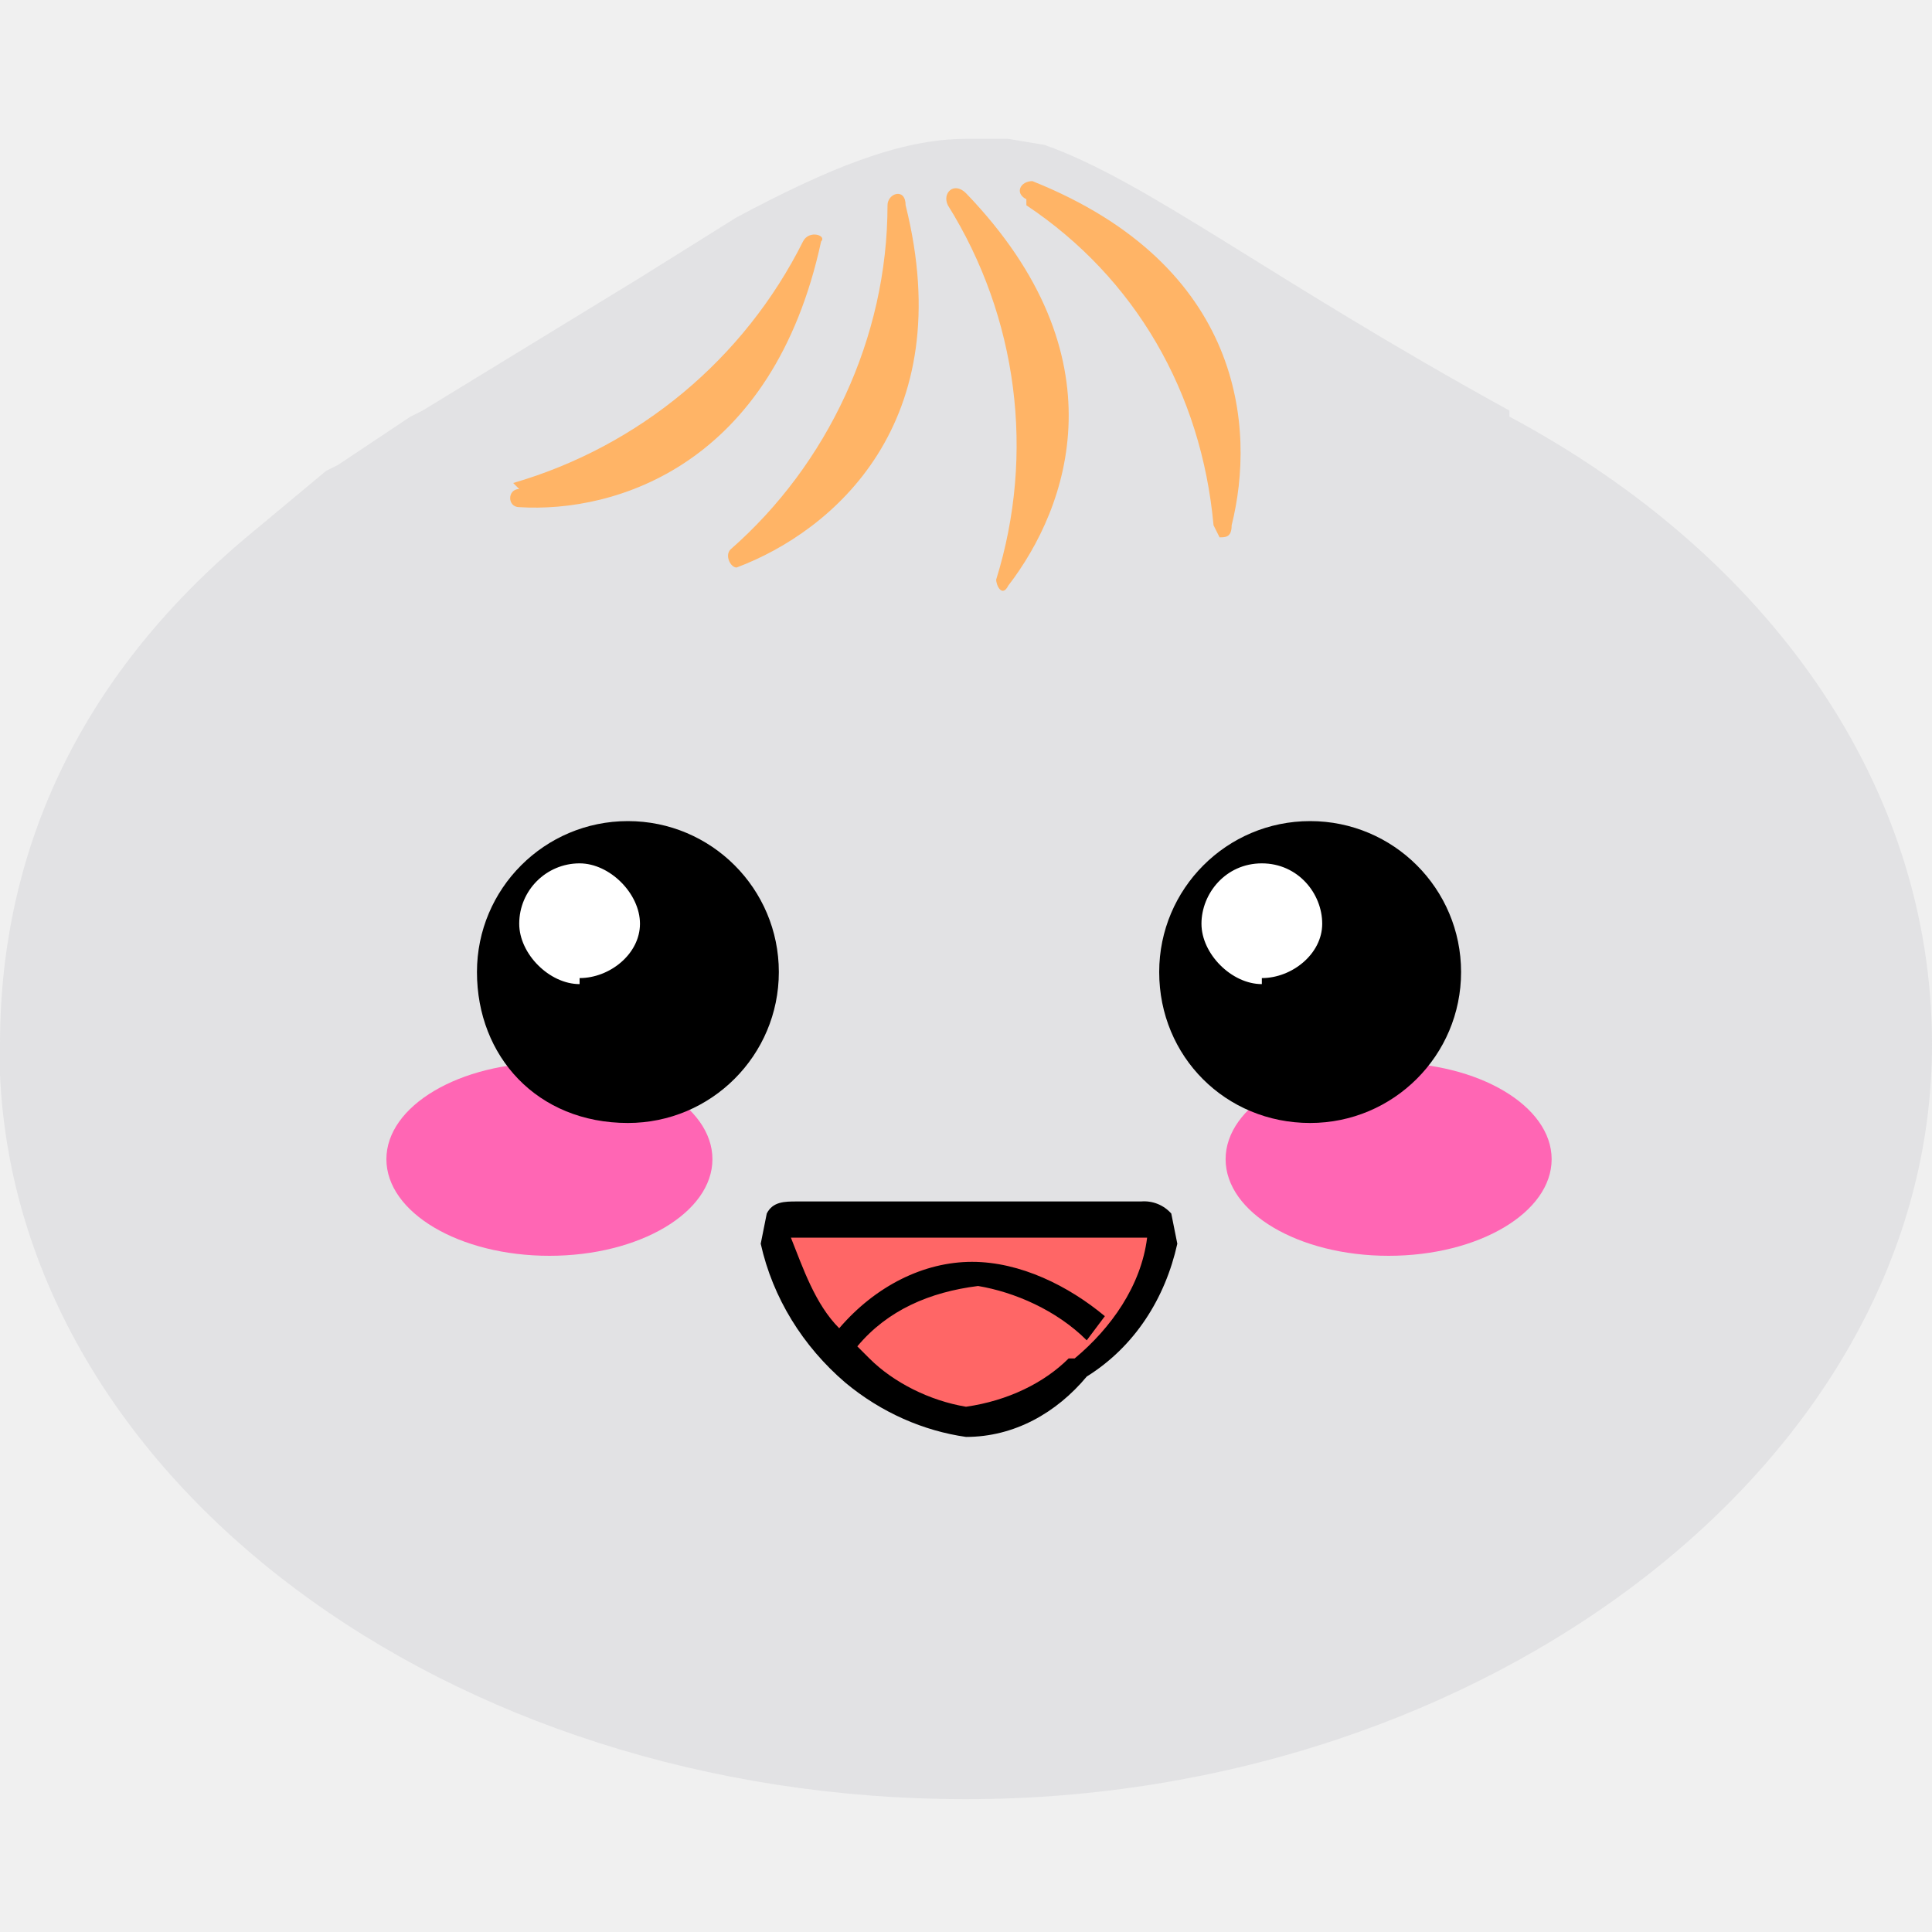
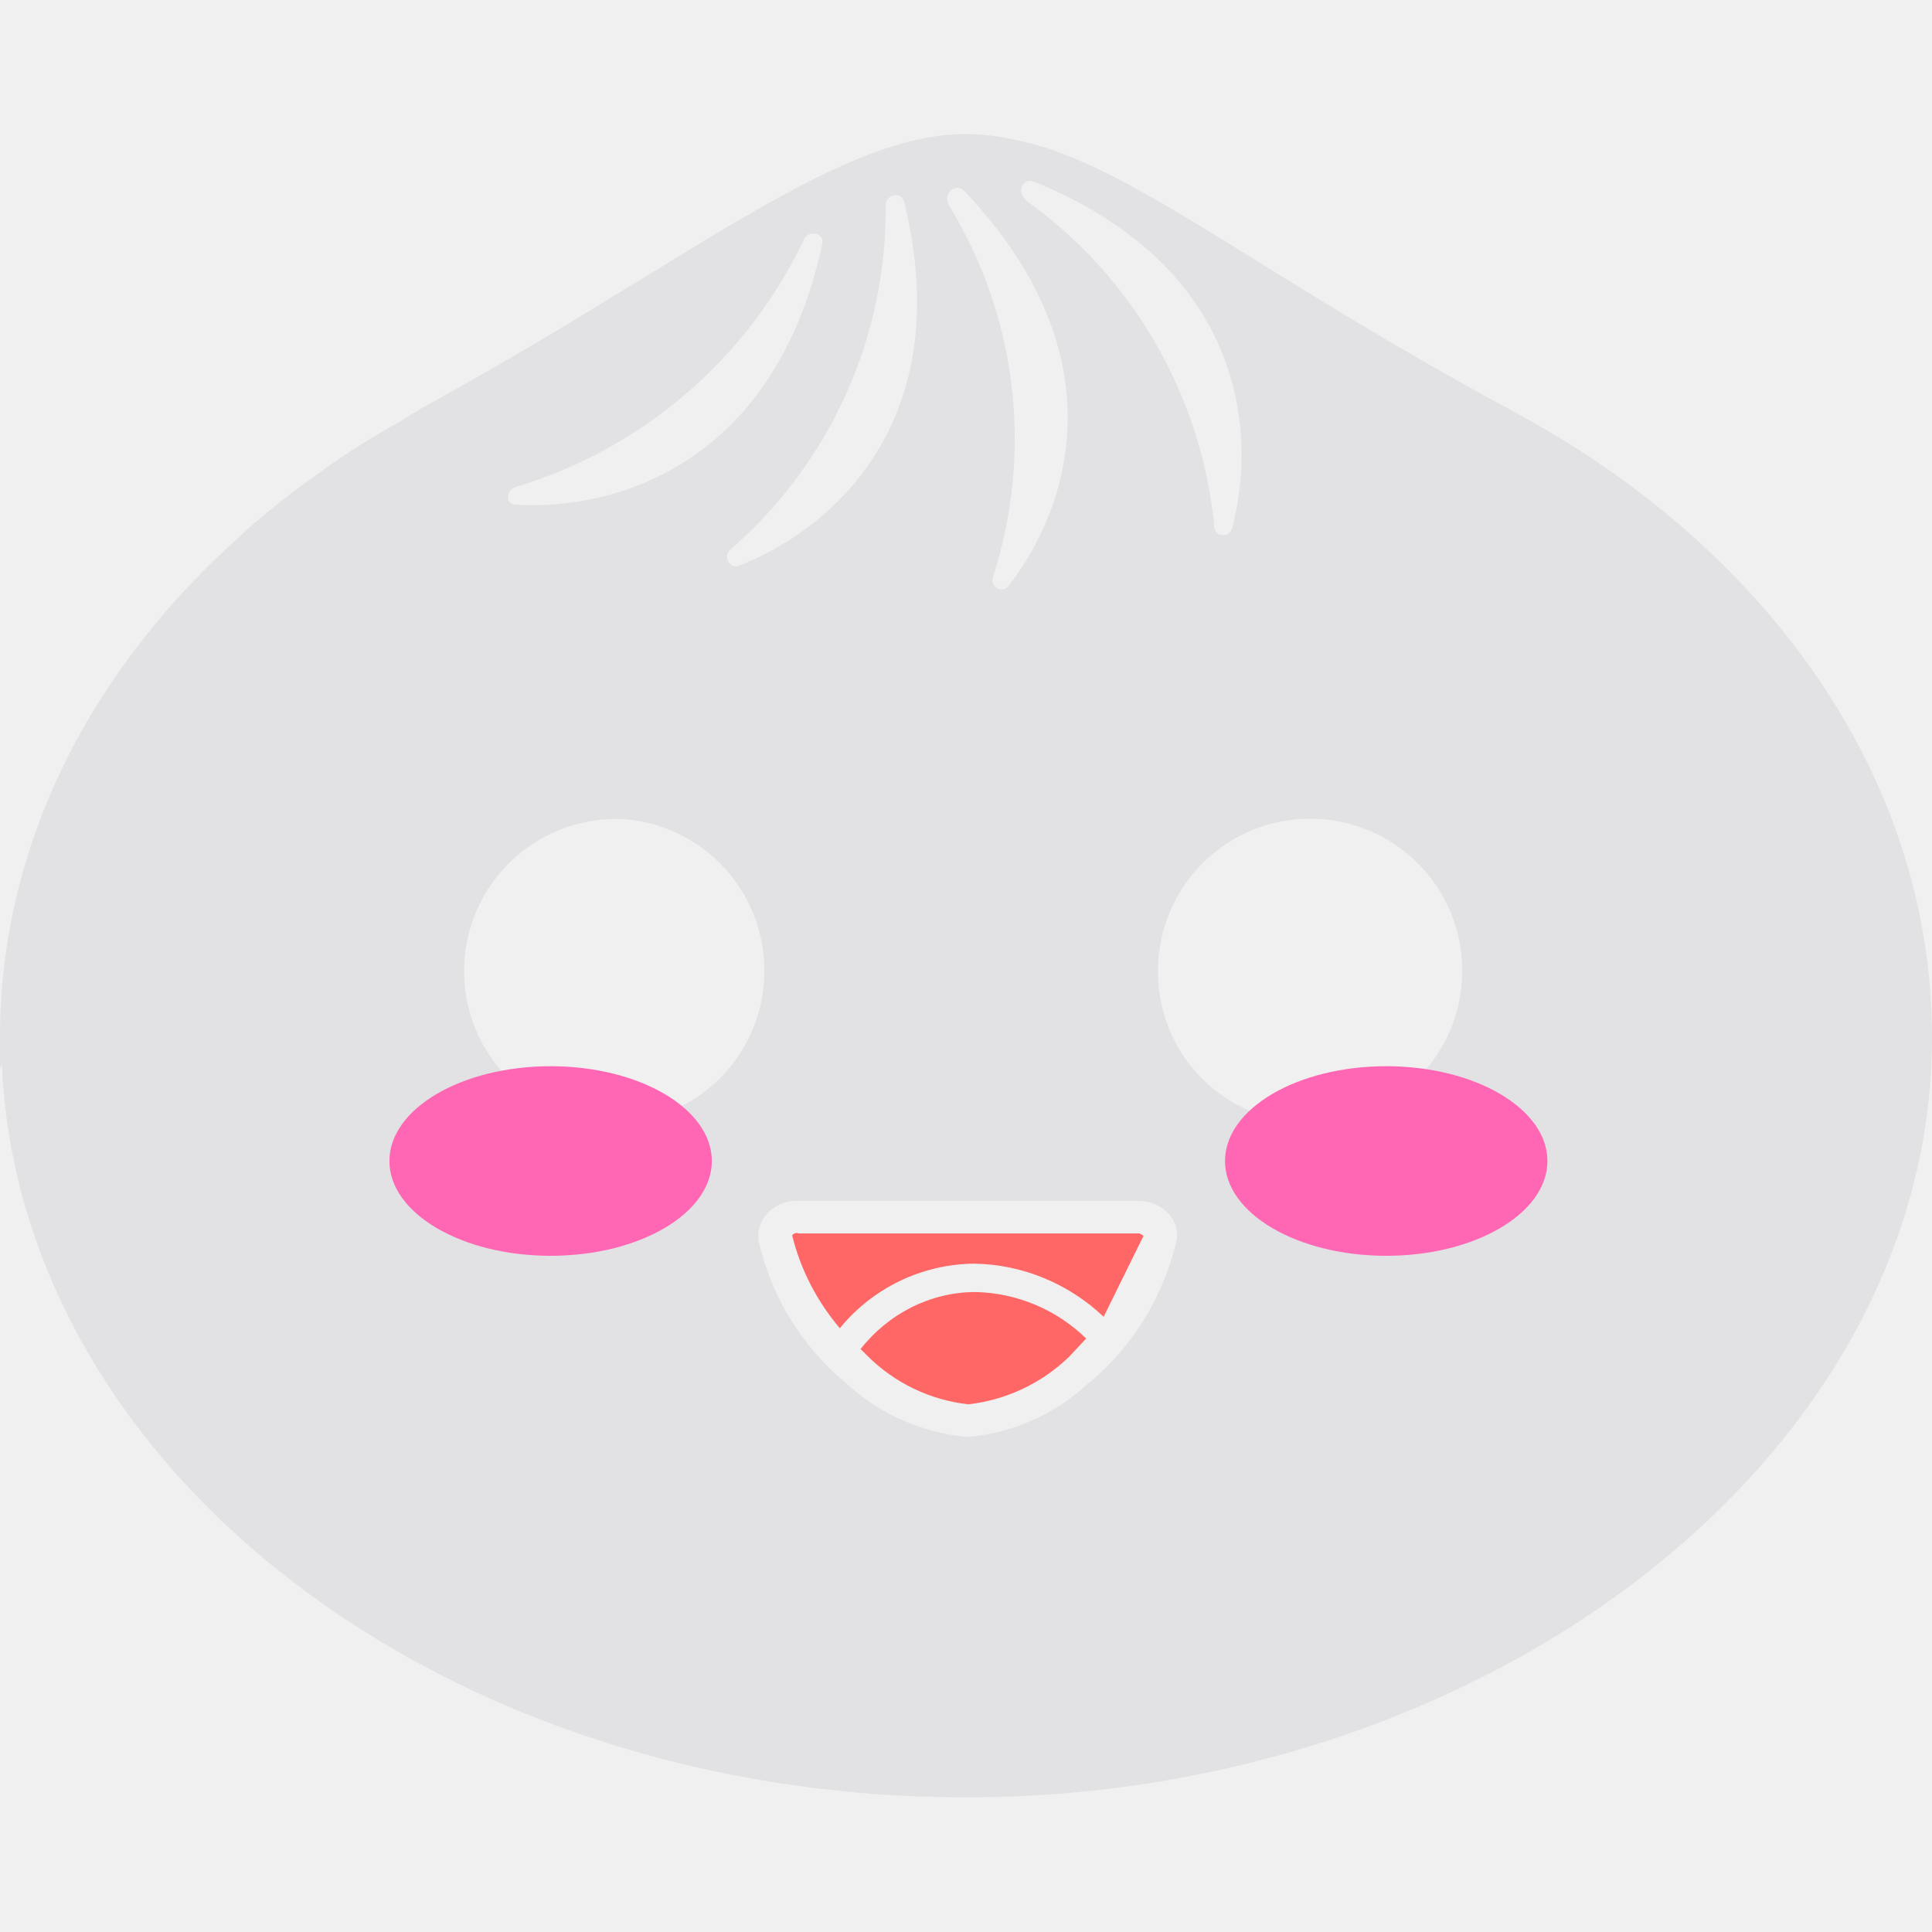
<svg xmlns="http://www.w3.org/2000/svg" viewBox="0 0 32 32">
-   <path d="M25 6.8c-4-2.2-6-3.8-7.7-4.4l-.6-.1H16c-1.1 0-2.3.5-3.8 1.3l-1.6 1L7 6.8l-.2.1-1.2.8-.2.1-1.2 1C1.4 11.1 0 14 0 17.3v.5c.3 6.7 7.4 12 16 12s16-5.6 16-12.5c0-4.3-2.7-8.1-7-10.4Z" fill="#e2e2e4" />
-   <path d="M14.7 3.4c0 2.2-1 4.3-2.6 5.7-.1.1 0 .3.1.3 1.6-.6 3.7-2.4 2.8-6 0-.3-.3-.2-.3 0Zm1 0a7.5 7.5 0 0 1 .8 6.2c0 .1.1.3.2.1 1-1.3 1.9-3.8-.7-6.5-.2-.2-.4 0-.3.2Zm1.3 0c1.8 1.2 2.9 3.1 3.1 5.3l.1.2c.1 0 .2 0 .2-.2.4-1.6.2-4.3-3.3-5.7-.2 0-.3.2-.1.3ZM8.5 8A7.8 7.8 0 0 0 13.3 4c.1-.2.4-.1.3 0-.8 3.7-3.4 4.5-5 4.4-.2 0-.2-.3 0-.3Z" fill="#ffb466" fill-rule="evenodd" />
-   <path d="M19.2 20.4c0-.1-.2-.3-.3-.2h-5.7c-.2 0-.4.1-.3.3.1.7.5 1.4 1 1.9l.3.3c.5.5 1.2.8 1.9.9.7 0 1.3-.4 1.8-.9l.5-.5c.4-.5.7-1 .8-1.7Z" fill="#f66" />
-   <path d="M19.4 20.1a.6.6 0 0 0-.5-.2h-5.7c-.2 0-.4 0-.5.2l-.1.5c.2.9.7 1.7 1.4 2.3.6.5 1.3.8 2 .9.8 0 1.5-.4 2-1 .8-.5 1.3-1.3 1.5-2.2l-.1-.5Zm-1.7 2.4c-.4.4-1 .7-1.7.8-.6-.1-1.2-.4-1.6-.8l-.2-.2c.5-.6 1.2-.9 2-1 .6.1 1.3.4 1.8.9l.3-.4c-.6-.5-1.4-.9-2.2-.9-.8 0-1.6.4-2.2 1.1-.4-.4-.6-1-.8-1.5H19c-.1.8-.6 1.5-1.2 2Z" />
-   <ellipse cx="23" cy="19.2" rx="2.7" ry="1.6" fill="#ff66b4" />
-   <ellipse cx="9.1" cy="19.2" rx="2.7" ry="1.6" fill="#ff66b4" />
-   <path d="M10.4 18.6a2.5 2.5 0 1 0-2.5-2.5c0 1.4 1 2.5 2.5 2.5Zm11.3 0a2.5 2.5 0 1 0-2.5-2.5c0 1.4 1.1 2.5 2.5 2.5Z" fill-rule="evenodd" />
-   <path d="M9.6 16.2c.5 0 1-.4 1-.9s-.5-1-1-1a1 1 0 0 0-1 1c0 .5.5 1 1 1Zm11.3 0c.5 0 1-.4 1-.9s-.4-1-1-1-1 .5-1 1 .5 1 1 1Z" fill="#fff" fill-rule="evenodd" />
+   <path d="M25.04 6.8c-4-2.16-5.99-3.81-7.77-4.37h-.01c-.19-.06-.38-.1-.57-.14l-.11-.02a3.79 3.79 0 0 0-.58-.05c-1.11 0-2.29.57-3.77 1.43-.52.3-1.05.64-1.62.98-1.07.66-2.29 1.4-3.66 2.15l-.27.17c-.41.23-.81.47-1.18.73l-.21.15c-.44.31-.85.63-1.24.98l-.04.04C1.51 11.07 0 13.98 0 17.18v.54l.03-.09C.33 24.37 7.36 29.77 16 29.77s16-5.64 16-12.59c0-4.31-2.74-8.12-6.96-10.38Zm-7.91-3.79c3.46 1.41 3.7 4.13 3.28 5.73a.15.15 0 0 1-.17.12c-.08 0-.14-.09-.13-.17a7.54 7.54 0 0 0-3.13-5.38v-.02c-.15-.11-.03-.36.15-.28Zm-1.17.14c2.61 2.74 1.74 5.28.74 6.56-.11.13-.31 0-.25-.16.66-2.06.4-4.31-.74-6.16v-.02c-.09-.16.11-.34.25-.22Zm-.98.21c.88 3.62-1.2 5.41-2.74 6.01-.16.06-.27-.16-.14-.27a7.46 7.46 0 0 0 2.57-5.7c0-.19.27-.24.31-.04ZM8.53 8.07a7.77 7.77 0 0 0 4.79-4.11c.08-.16.34-.1.3.08-.79 3.66-3.44 4.42-5.08 4.32-.17 0-.17-.24 0-.29Zm1.83 10.53a2.52 2.52 0 1 1 .01-5.03 2.52 2.52 0 0 1-.01 5.02Zm7.69 4.29c-.55.52-1.27.85-2.03.91a3.42 3.42 0 0 1-2.03-.91 4.31 4.31 0 0 1-1.42-2.31.55.55 0 0 1 .12-.46.65.65 0 0 1 .52-.23h5.64c.2 0 .39.08.52.23.11.13.15.3.11.46-.22.9-.71 1.71-1.42 2.31Zm3.63-4.29a2.5 2.5 0 0 1-2.5-2.52v-.02a2.52 2.52 0 1 1 2.5 2.54Z" fill="#e2e2e4" />
+   <path d="M13.22 20.42c-.07 0-.09.03-.1.04.14.57.41 1.09.79 1.54a2.91 2.91 0 0 1 2.22-1.07c.8.01 1.57.33 2.15.88l.66-1.34s-.06-.05-.09-.04h-5.64Z" fill="#f66" />
+   <path d="m14.25 22.34.12.12a2.8 2.8 0 0 0 1.67.8 2.87 2.87 0 0 0 1.67-.79l.28-.3a2.71 2.71 0 0 0-1.83-.77c-.75 0-1.45.36-1.91.95Z" fill="#f66" />
+   <ellipse cx="22.96" cy="19.23" rx="2.67" ry="1.57" fill="#ff66b4" />
+   <ellipse cx="9.12" cy="19.23" rx="2.67" ry="1.57" fill="#ff66b4" />
</svg>
